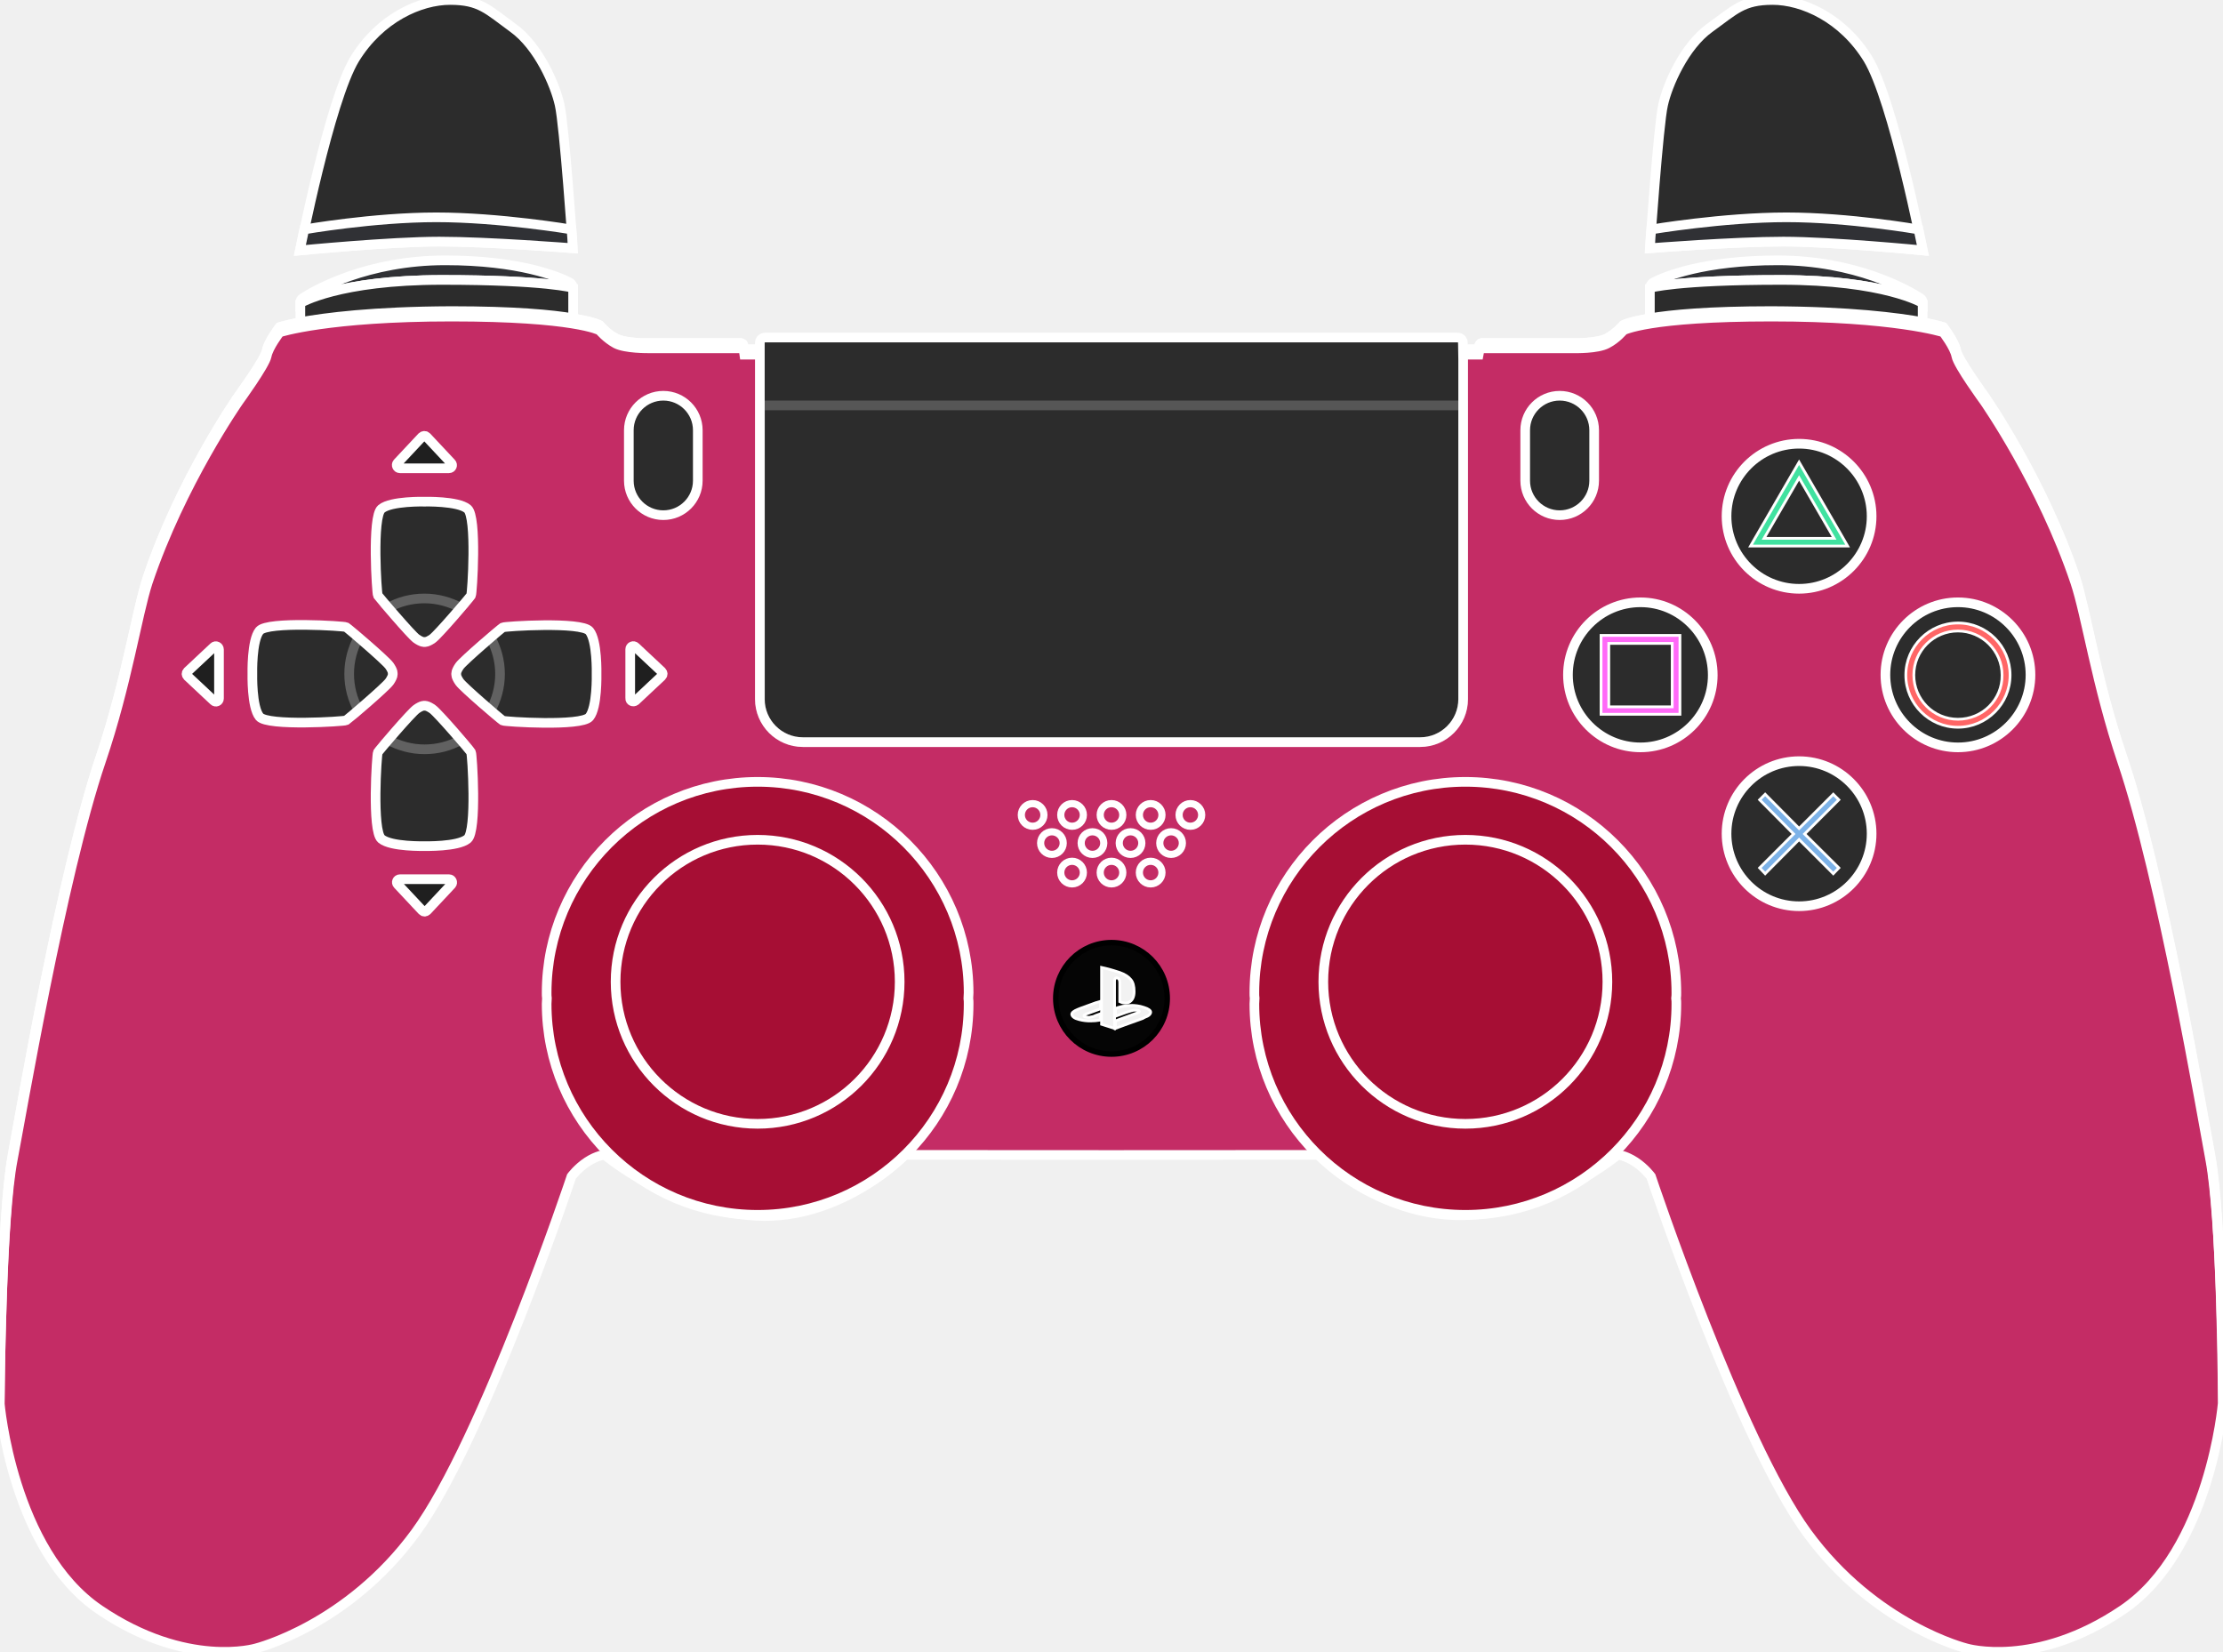
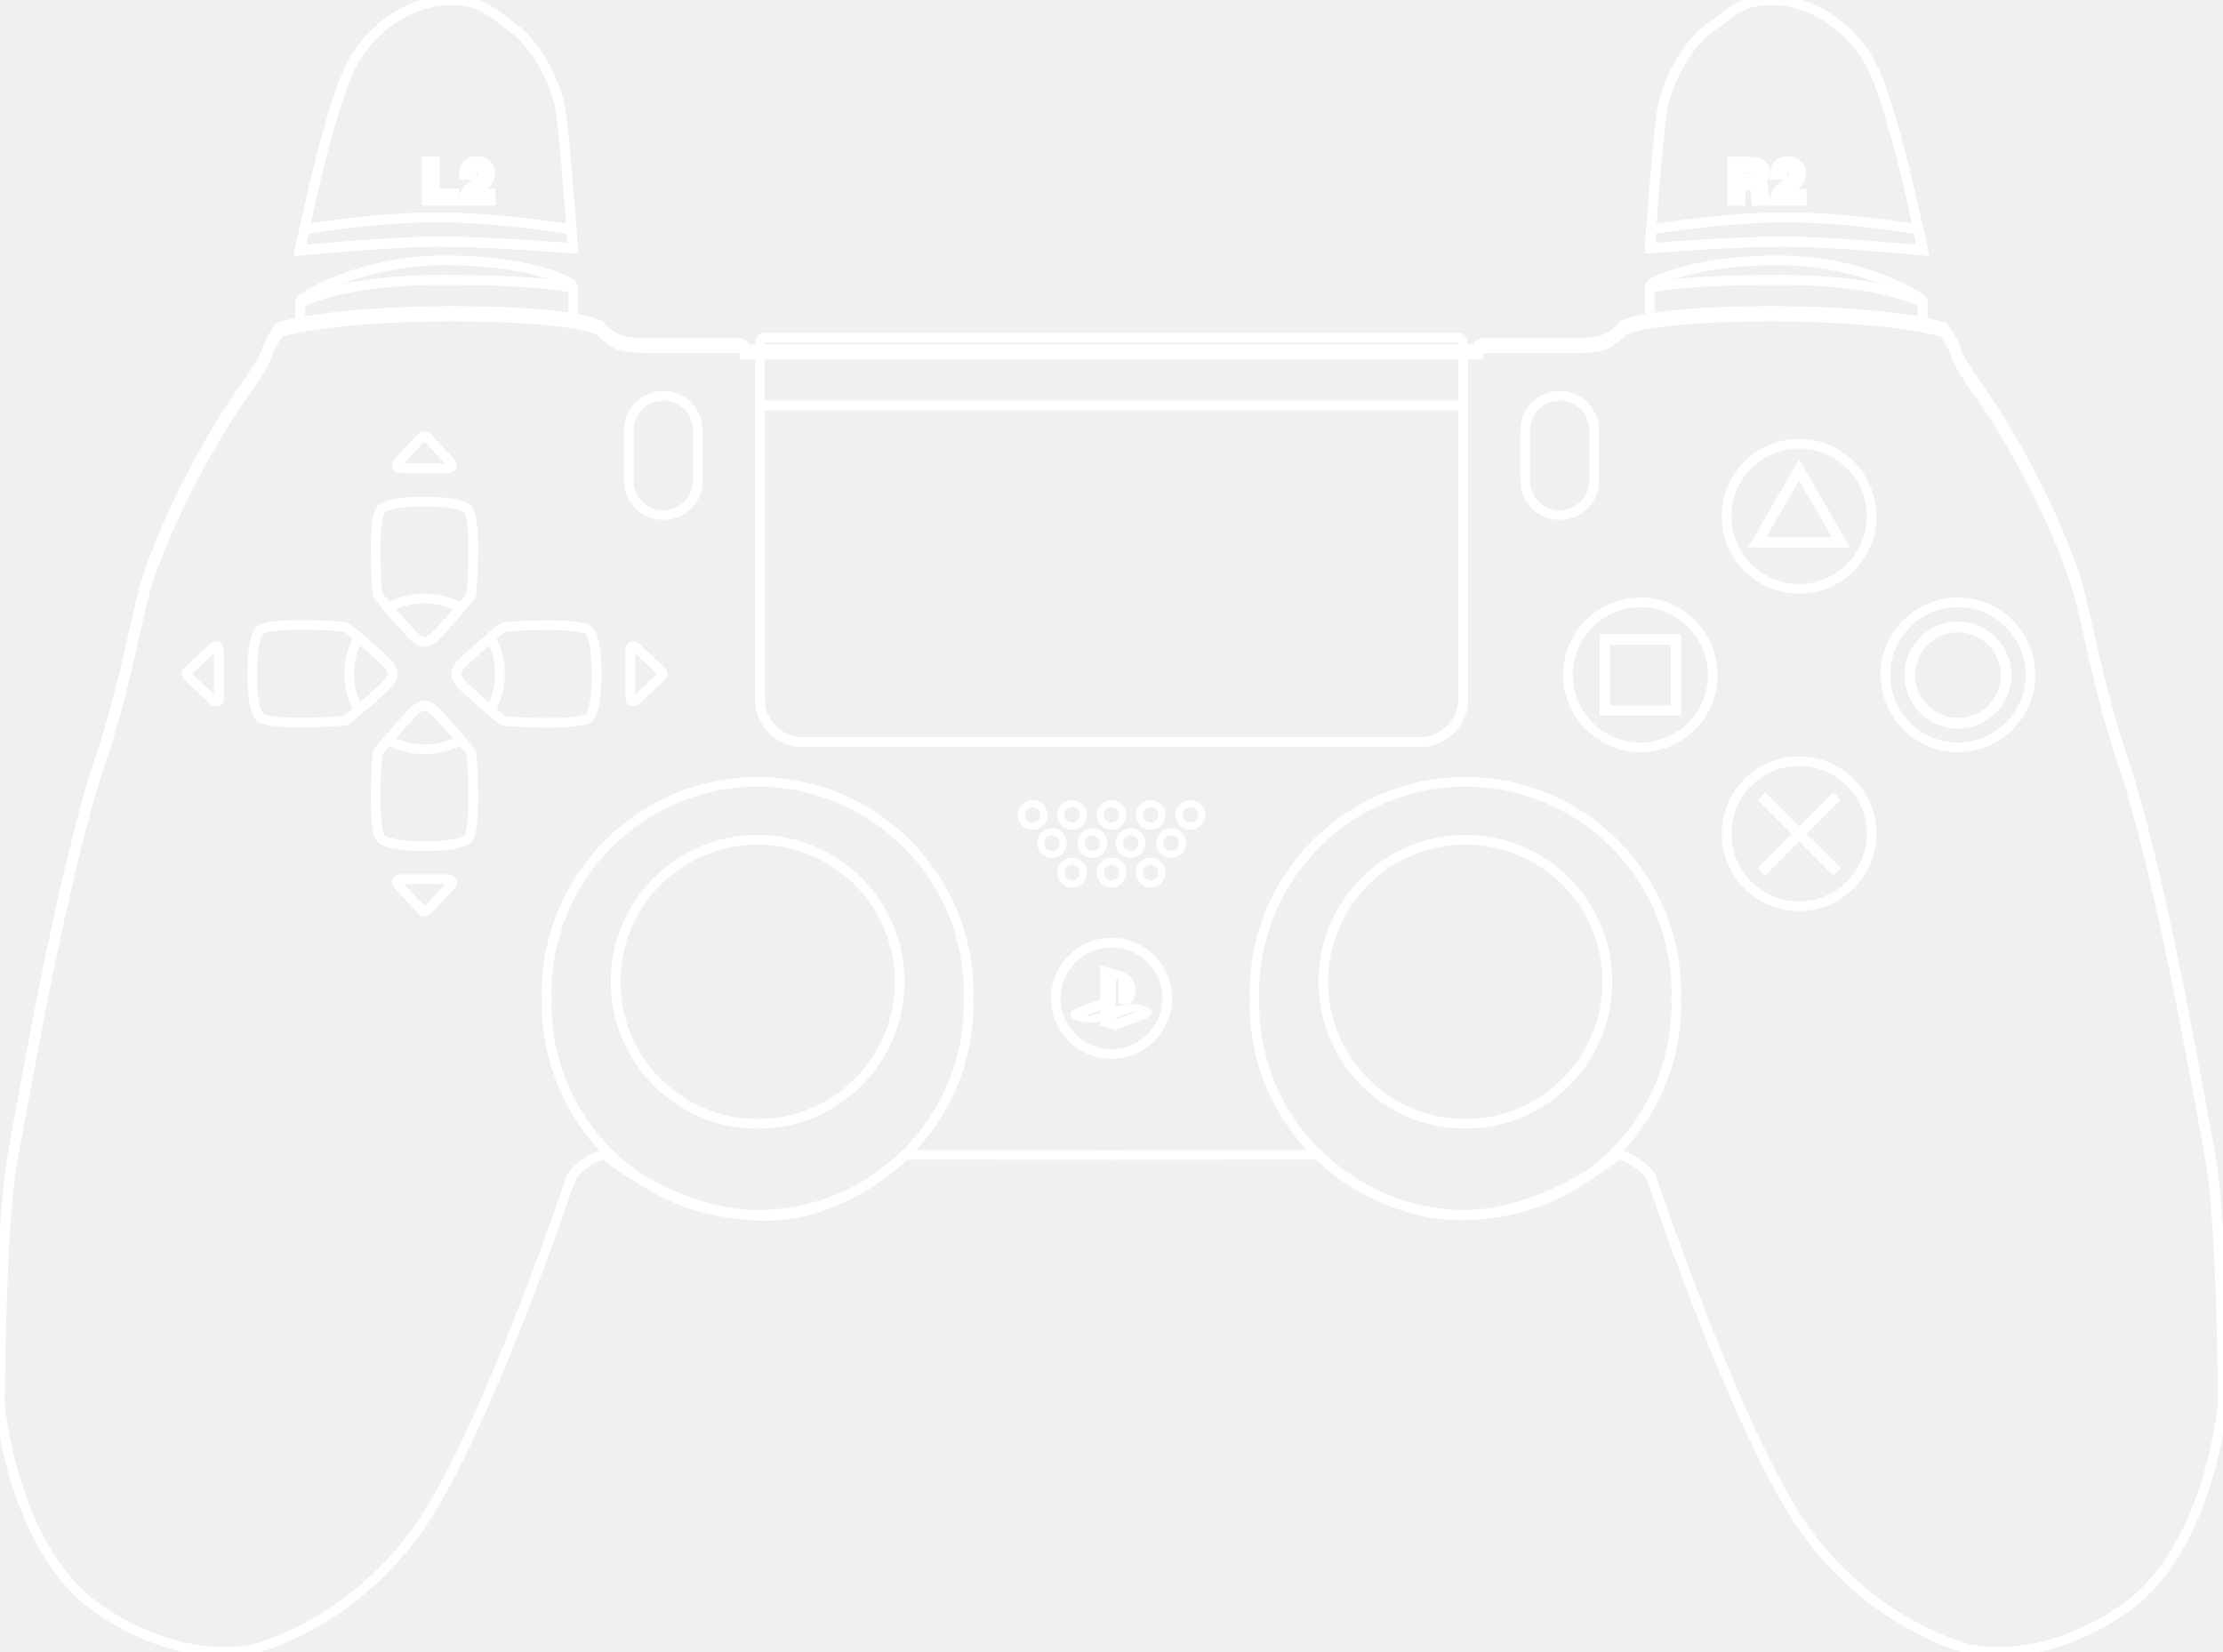
<svg xmlns="http://www.w3.org/2000/svg" xmlns:xlink="http://www.w3.org/1999/xlink" width="806px" height="598.9px" enable-background="new -556 241.1 806 598.9" version="1.1" viewBox="-556 241.1 806 598.9" xml:space="preserve">
  <style type="text/css">
- 	.st0{fill:none;}
- 	.st1{fill:#B3B3B3;}
- 	.st2{fill:#FFFFFF;}
- 	.st3{fill:#c42c65;}
- 	.st4{fill:#a60e34;}
- 	.st5{fill:#121212;}
- 	.st6{fill:#080808;}
- 	.st7{opacity:0.12;}
- 	.st8{fill:url(#SVGID_5_);}
- 	.st9{fill:#1F1F1F;}
- 	.st10{fill:#303135;}
- 	.st11{fill:#2c2c2c;}
- 	.st12{fill:#2C2C2C;}
- 	.st13{fill:#222222;}
- 	.st14{fill:#FF6666;}
- 	.st15{fill:#7CB2E8;}
- 	.st16{fill:#FF69F8;}
- 	.st17{fill:#40E2A0;}
- 	.st18{fill:#050505;stroke:#000000;stroke-width:2;stroke-miterlimit:10;}
- 	.st19{fill:#F2F2F2;}
- 	.st20{opacity:0.1;fill:#E6E6E6;enable-background:new    ;}
- 	.st21{opacity:8.000000e-002;fill:url(#SVGID_6_);enable-background:new    ;}
- 	.st22{opacity:0.22;enable-background:new    ;}
- 	.st23{opacity:8.000000e-002;fill:url(#SVGID_7_);enable-background:new    ;}
- 	.st24{opacity:0.25;enable-background:new    ;}
- 	.st25{fill:#0B0B0F;}
- 	.st26{opacity:0.2;}
- 	.st27{fill:url(#SVGID_8_);}
- 	.st28{opacity:0.25;}
- 	.st29{display:none;}
- 	.st30{display:inline;}
- 	.st31{fill:#EDEDED;}
- 	.st32{fill:#F5F5F5;}
- 	.st33{display:inline;opacity:8.000000e-002;}
</style>
  <pattern id="SVGID_4_" x="-556" y="840" width="71" height="71" overflow="visible" patternUnits="userSpaceOnUse" viewBox="0 -71 71 71">
    <polygon class="st0" points="0 0 71 0 71 -71 0 -71" />
    <polygon class="st0" points="0 0 71 0 71 -71 0 -71" />
    <path class="st2" d="m41.8-35.5c0-3.5-2.8-6.3-6.3-6.3s-6.3 2.8-6.3 6.3 2.8 6.3 6.3 6.3 6.3-2.8 6.3-6.3z" />
  </pattern>
  <g fill="none" stroke="#fff">
    <g stroke-width="3.5">
      <g fill="none" stroke="#fff" stroke-width="3.5">
        <g fill="none" stroke="#fff" stroke-width="3.5">
          <path class="st3" d="m245.3 659.8c-2.9-15.5-17.7-102.5-32-144.6-9.4-27.7-13.1-53-17-64.9-12-35.7-33-65.7-33-65.7s-9.5-13.1-10.1-16.3c-0.6-3.3-4.7-8.6-4.7-8.6s-17.4-5.7-62.3-5.7-53.7 5-53.7 5-2.4 2.9-5.9 4.8c-3.5 1.8-11.7 1.7-11.7 1.7h-33.4s-0.6-0.1-0.9 0.3c-0.4 0.4-0.6 2-0.6 2h-266.1s-0.3-1.7-0.6-2c-0.4-0.4-0.9-0.3-0.9-0.3h-33.4s-8.2 0.2-11.7-1.7c-3.5-1.8-5.9-4.8-5.9-4.8s-8.8-5-53.7-5c-44.8 0-62.3 5.7-62.3 5.7s-4.1 5.3-4.7 8.6-10.1 16.3-10.1 16.3-21 30-33 65.7c-4 11.9-7.7 37.2-17 64.9-14.3 42.1-29.1 129.1-32 144.6-4.3 23.2-4.7 90.1-4.7 90.1s4.5 53.4 36.2 74.9 56.7 14 56.7 14 33.1-8.2 57.8-41.9 56.6-129.2 56.6-129.2 2.2-3 5.7-5.3 6.3-2.6 6.3-2.6 23.821 20.311 54.835 22.129c31.014 1.818 54.098-22.071 54.098-22.071l74.767 0.041 75.189-0.041s21.545 22.279 52.118 21.886c30.574-0.393 56.393-21.945 56.393-21.945s2.8 0.3 6.3 2.6 5.7 5.3 5.7 5.3 31.9 95.4 56.6 129.2 57.8 41.9 57.8 41.9 25 7.5 56.7-14 36.2-74.9 36.2-74.9-0.2-67-4.6-90.1z" />
          <g fill="none" stroke="#fff" stroke-width="3.5">
            <g fill="none" stroke="#fff" stroke-width="3.5">
              <path class="st4" d="m-519.4 517.1c9.4-27.7 13.1-53 17-64.9 12-35.7 33-65.7 33-65.7s9.5-13.1 10.1-16.3c0.6-3.3 4.7-8.6 4.7-8.6s17.4-5.7 62.3-5.7c44.8 0 53.7 5 53.7 5s2.4 2.9 5.9 4.8c3.5 1.8 11.7 1.7 11.7 1.7h33.4s0.6-0.1 0.9 0.3c0.4 0.4 0.6 2 0.6 2h266.2s0.3-1.7 0.6-2c0.4-0.4 0.9-0.3 0.9-0.3h33.4s8.2 0.2 11.7-1.7c3.5-1.8 5.9-4.8 5.9-4.8s8.8-5 53.7-5 62.3 5.7 62.3 5.7 4.1 5.3 4.7 8.6 10.1 16.3 10.1 16.3 21 30 33 65.7c4 11.9 7.7 37.2 17 64.9 14.3 42.1 29.1 129.1 32 144.6 3.9 20.9 4.6 77.3 4.7 88.3v-0.1s-0.3-66.9-4.7-90.1c-2.9-15.5-17.7-102.5-32-144.6-9.4-27.7-13.1-53-17-64.9-12-35.7-33-65.7-33-65.7s-9.5-13.1-10.1-16.3c-0.6-3.3-4.7-8.6-4.7-8.6s-17.4-5.7-62.3-5.7-53.7 5-53.7 5-2.4 2.9-5.9 4.8c-3.5 1.8-11.7 1.7-11.7 1.7h-33.4s-0.6-0.1-0.9 0.3c-0.4 0.4-0.6 2-0.6 2h-266.2s-0.3-1.7-0.6-2c-0.4-0.4-0.9-0.3-0.9-0.3h-33.4s-8.2 0.2-11.7-1.7c-3.5-1.8-5.9-4.8-5.9-4.8s-8.8-5-53.7-5c-44.8 0-62.3 5.7-62.3 5.7s-4.1 5.3-4.7 8.6-10.1 16.3-10.1 16.3-21 30-33 65.7c-4 11.9-7.7 37.2-17 64.9-14.3 42.1-29.1 129.1-32 144.6-4.3 23.2-4.7 90.1-4.7 90.1v0.1c0.1-10.9 0.7-67.4 4.7-88.3 3-15.4 17.7-102.5 32-144.6z" fill="none" stroke="#fff" stroke-width="3.5" />
            </g>
          </g>
          <path class="st4" d="m-204.8 601.1c0-42.2-34.3-76.5-76.5-76.5s-76.5 34.3-76.5 76.5c0 0.7 0 1.3 0.1 2 0 0.7-0.1 1.3-0.1 2 0 42.2 34.3 76.5 76.5 76.5s76.5-34.3 76.5-76.5c0-0.7 0-1.3-0.1-2 0-0.7 0.1-1.4 0.1-2z" />
          <circle cx="-281.3" cy="597.1" r="51.5" />
          <path class="st4" d="m51.8 601.1c0-42.2-34.3-76.5-76.5-76.5s-76.5 34.3-76.5 76.5c0 0.7 0 1.3 0.1 2 0 0.7-0.1 1.3-0.1 2 0 42.2 34.3 76.5 76.5 76.5s76.5-34.3 76.5-76.5c0-0.7 0-1.3-0.1-2 0.1-0.7 0.1-1.4 0.1-2z" />
          <circle cx="-24.7" cy="597.1" r="51.5" />
          <path class="st9" d="m-325.6 495.2 9.5-8.9c0.5-0.5 0.5-1.2 0-1.7l-9.5-8.9c-0.7-0.7-1.9-0.2-1.9 0.8v17.8c-0.1 1 1.1 1.5 1.9 0.9z" />
          <path class="st9" d="m-411 410.9h17.8c1 0 1.5-1.2 0.8-1.9l-8.9-9.5c-0.5-0.5-1.2-0.5-1.7 0l-8.9 9.5c-0.6 0.7-0.1 1.9 0.9 1.9z" />
          <path class="st9" d="m-478.5 475.7-9.5 8.9c-0.5 0.5-0.5 1.2 0 1.7l9.5 8.9c0.7 0.7 1.9 0.2 1.9-0.8v-17.8c0-1-1.2-1.6-1.9-0.9z" />
          <path class="st9" d="m-393.2 559.9h-17.8c-1 0-1.5 1.2-0.8 1.9l8.9 9.5c0.5 0.5 1.2 0.5 1.7 0l8.9-9.5c0.6-0.7 0.1-1.9-0.9-1.9z" />
          <path class="st10" d="m141.2 351c0-0.8-0.4-1.5-1.1-1.9-4.5-2.9-23.4-13.6-51.5-13.6-26.9 0-41.1 5.9-45.1 8-0.8 0.4-1.2 1.2-1.2 2 0 0 9.8-2.9 47.5-2.9s51.4 8.4 51.4 8.4z" />
          <path class="st11" d="m141.1 357.9v-6.9s-13.7-8.4-51.4-8.4c-37.8 0-47.5 2.9-47.5 2.9v11c7.7-1.3 21.2-2.6 44.1-2.6 28.5 0.1 45.9 2.4 54.8 4z" />
          <path class="st10" d="m-447.2 351c0-0.8 0.4-1.5 1.1-1.9 4.5-2.9 23.4-13.6 51.5-13.6 26.9 0 41.1 5.9 45.1 8 0.8 0.4 1.2 1.2 1.2 2 0 0-9.8-2.9-47.5-2.9s-51.4 8.4-51.4 8.4z" />
          <path class="st11" d="m-447.1 357.9v-6.9s13.7-8.4 51.4-8.4c37.8 0 47.5 2.9 47.5 2.9v11c-7.7-1.3-21.2-2.6-44.1-2.6-28.5 0.1-45.9 2.4-54.8 4z" />
        </g>
      </g>
    </g>
    <g>
      <g fill="none" stroke="#fff">
        <g fill="none" stroke-width="3.5">
          <path class="st12" d="m153.9 512.1c-14.5 0-26.3-11.8-26.3-26.3s11.8-26.3 26.3-26.3 26.3 11.8 26.3 26.3-11.8 26.3-26.3 26.3z" fill="none" stroke="#fff" stroke-width="3.5" />
        </g>
        <path class="st14" d="m153.9 467c-10.4 0-18.9 8.5-18.9 18.9s8.5 18.9 18.9 18.9 18.9-8.5 18.9-18.9-8.4-18.9-18.9-18.9zm0 34.9c-8.9 0-16-7.2-16-16 0-8.9 7.2-16 16-16s16 7.2 16 16c0.1 8.9-7.1 16-16 16z" fill="#fff" />
        <g fill="none" stroke-width="3.5">
          <path class="st12" d="m96.3 569.7c-14.5 0-26.3-11.8-26.3-26.3s11.8-26.3 26.3-26.3 26.3 11.8 26.3 26.3-11.8 26.3-26.3 26.3z" fill="none" stroke="#fff" stroke-width="3.5" />
        </g>
        <polygon class="st15" points="110.7 531.1 108.7 529.1 96.3 541.5 84 529.1 82 531.1 94.3 543.5 82 555.8 84 557.9 96.3 545.5 108.7 557.9 110.7 555.8 98.3 543.5" fill="#fff" />
        <g fill="none" stroke-width="3.5">
          <path class="st12" d="m38.8 512.1c-14.5 0-26.3-11.8-26.3-26.3s11.8-26.3 26.3-26.3 26.2 11.9 26.2 26.4-11.8 26.2-26.2 26.2z" fill="none" stroke="#fff" stroke-width="3.5" />
        </g>
        <path class="st16" d="m50.3 471.5h-25.8v28.6h28.6v-28.6h-2.8zm0 25.9h-23v-23h23v23z" fill="#fff" />
        <g>
          <g fill="none" stroke-width="3.5">
            <path class="st12" d="m96.3 454.6c-14.5 0-26.3-11.8-26.3-26.3s11.8-26.3 26.3-26.3 26.3 11.8 26.3 26.3-11.8 26.3-26.3 26.3z" fill="none" stroke="#fff" stroke-width="3.5" />
          </g>
          <path class="st17" d="m112.3 436.3-16-27.6-16 27.6-1.6 2.8h35.2zm-16 0h-12.7l12.7-21.9 12.7 21.9z" fill="#fff" />
        </g>
      </g>
    </g>
    <g stroke-width="2.6">
      <g fill="none" stroke="#fff" stroke-width="2.6">
        <circle cx="-153" cy="557.5" r="4.1" />
        <circle cx="-153" cy="536.6" r="4.1" />
        <circle cx="-159.9" cy="546.8" r="4.1" />
        <circle cx="-174.6" cy="546.8" r="4.1" />
        <circle cx="-167.3" cy="557.5" r="4.1" />
        <circle cx="-167.3" cy="536.6" r="4.1" />
        <circle cx="-181.6" cy="536.6" r="4.1" />
        <circle cx="-146.1" cy="546.8" r="4.1" />
        <circle cx="-131.4" cy="546.8" r="4.1" />
        <circle cx="-138.8" cy="557.5" r="4.1" />
        <circle cx="-138.8" cy="536.6" r="4.1" />
        <circle cx="-124.4" cy="536.6" r="4.1" />
      </g>
    </g>
    <circle class="st18" cx="-153" cy="603.1" r="20.2" fill="none" stroke-width="3.5" />
    <g fill="#fff">
      <path class="st19" d="m-151.9 609.7v-12.8c0-0.5 0.1-0.8 0.3-1 0.1-0.2 0.4-0.3 0.7-0.2 0.6 0.2 0.9 0.7 0.9 1.7v6.9c0.8 0.4 1.5 0.5 2.1 0.5s1.2-0.2 1.6-0.5c1-0.7 1.5-1.9 1.5-3.7 0-1.9-0.4-3.4-1.2-4.3-0.8-1-2.1-1.9-4.1-2.6-1.3-0.4-2.5-0.8-3.6-1.1s-2-0.5-2.9-0.7v20.6l4.7 1.5v-4.3z" />
      <path class="st19" d="m-157 608.7-1.7 0.6-0.9 0.4-1.6 0.3-1.5-0.2c-0.3-0.2-0.4-0.4-0.2-0.6 0.1-0.1 0.2-0.1 0.3-0.2s0.3-0.1 0.4-0.2l1.1-0.4 4.1-1.5v-2.7l-1.7 0.5-5.5 2-1 0.4c-1.5 0.6-2.2 1.2-2.2 1.8 0.1 0.8 1 1.5 2.7 1.9 0.7 0.2 1.4 0.3 2.1 0.4s1.4 0.1 2.2 0.1c1 0 2.1-0.1 3.3-0.3l0.1-2.3z" />
      <path class="st19" d="m-141.2 606.4c-0.9-0.3-1.7-0.5-2.5-0.6s-1.7-0.2-2.5-0.1c-0.9 0-1.9 0.2-2.8 0.3-0.8 0.2-1.7 0.4-2.6 0.8v2.8l3.9-1.4 1.6-0.5 1.1-0.3h1.4c0.3 0.1 0.6 0.2 0.7 0.4 0 0.2-0.2 0.4-0.8 0.6l-1.4 0.5-6.5 2.4v2.7l3.5-1.3 6.4-2.3 0.7-0.4c1.5-0.5 2.2-1.2 2.2-1.9 0-0.6-0.8-1.2-2.4-1.7z" />
    </g>
    <g stroke-width="3.5">
      <g fill="none" stroke="#fff" stroke-width="3.5">
        <path class="st11" d="m-315.5 384.6c-6.9 0-12.5 5.6-12.5 12.5v18.3c0 6.9 5.6 12.5 12.5 12.5s12.5-5.6 12.5-12.5v-18.3c0-6.9-5.6-12.5-12.5-12.5z" />
        <path class="st11" d="m9.5 384.6c-6.9 0-12.5 5.6-12.5 12.5v18.3c0 6.9 5.6 12.5 12.5 12.5s12.5-5.6 12.5-12.5v-18.3c0-6.9-5.6-12.5-12.5-12.5z" />
        <path class="st11" d="m-414.8 488.3c1.4-2 1.2-2.9 1.2-2.9s0.2-0.9-1.2-2.9-15-13.6-15.7-14-28.5-2.2-31.4 1.3-2.6 15.6-2.6 15.6-0.3 12.1 2.6 15.6 30.7 1.7 31.4 1.3 14.3-12 15.7-14z" />
        <path class="st24" d="m-414.8 488.3c1.4-2 1.2-2.9 1.2-2.9s0.2-0.9-1.2-2.9c-0.9-1.3-6.9-6.6-11.2-10.3-2.1 3.9-3.4 8.4-3.4 13.2s1.2 9.3 3.4 13.2c4.3-3.7 10.3-9 11.2-10.3z" />
        <path class="st11" d="m-405 472.7c2 1.4 2.9 1.2 2.9 1.2s0.9 0.2 2.9-1.2 13.6-15 14-15.7 2.2-28.5-1.3-31.4-15.6-2.6-15.6-2.6-12.1-0.3-15.6 2.6-1.7 30.7-1.3 31.4c0.5 0.7 12 14.3 14 15.7z" />
        <path class="st24" d="m-405 472.7c2 1.4 2.9 1.2 2.9 1.2s0.9 0.2 2.9-1.2c1.3-0.9 6.6-6.9 10.3-11.2-3.9-2.1-8.4-3.4-13.2-3.4s-9.3 1.2-13.2 3.4c3.8 4.3 9 10.3 10.3 11.2z" />
        <path class="st11" d="m-342.3 469.9c-2.9-3.5-30.7-1.7-31.4-1.3s-14.3 12-15.7 14-1.2 2.9-1.2 2.9-0.2 0.9 1.2 2.9 15 13.6 15.7 14 28.5 2.2 31.4-1.3 2.6-15.6 2.6-15.6 0.3-12.1-2.6-15.6z" />
        <path class="st24" d="m-378.1 472.3c-4.3 3.7-10.3 9-11.2 10.3-1.4 2-1.2 2.9-1.2 2.9s-0.2 0.9 1.2 2.9c0.9 1.3 6.9 6.6 11.2 10.3 2.1-3.9 3.4-8.4 3.4-13.2s-1.3-9.3-3.4-13.2z" />
        <path class="st11" d="m-399.2 498.2c-2-1.4-2.9-1.2-2.9-1.2s-0.9-0.2-2.9 1.2-13.6 15-14 15.7-2.2 28.5 1.3 31.4 15.6 2.6 15.6 2.6 12.1 0.3 15.6-2.6 1.7-30.7 1.3-31.4c-0.4-0.8-12-14.3-14-15.7z" />
        <path class="st24" d="m-399.2 498.2c-2-1.4-2.9-1.2-2.9-1.2s-0.9-0.2-2.9 1.2c-1.3 0.9-6.6 6.9-10.3 11.2 3.9 2.1 8.4 3.4 13.2 3.4s9.3-1.2 13.2-3.4c-3.7-4.3-9-10.3-10.3-11.2z" />
      </g>
      <g>
        <path class="st11" d="m-25.6 365.4c0-1-0.8-1.9-1.9-1.9h-251.1c-1 0-1.9 0.8-1.9 1.9v129.2c0 8.6 7 15.6 15.6 15.6h223.8c8.6 0 15.6-7 15.6-15.6v-123.1z" />
        <g class="st26">
          <pattern id="SVGID_8_" class="st26" patternTransform="matrix(.1017 0 0 -.1017 -14418 -1652.5)" xlink:href="#SVGID_4_">
				</pattern>
          <path class="st27" d="m-280.5 494.6c0 8.6 7 15.6 15.6 15.6h223.8c8.6 0 15.6-7 15.6-15.6v-106.5h-254.9v106.5z" fill="none" stroke="#fff" stroke-width="3.5" />
        </g>
      </g>
    </g>
  </g>
  <g fill="none" stroke="#fff" stroke-width="3.5">
    <g fill="none" stroke="#fff" stroke-width="3.5">
      <g fill="none" stroke="#fff" stroke-width="3.5">
        <path class="st11" d="m141.1 331.9s-32.7-3.2-50.6-3.2-48.3 2.4-48.3 2.4 3.1-44.7 4.8-52c1.6-7.3 7.7-21.3 16.9-27.9s12-10.1 22.8-10.1 25.4 6.4 34.6 21.4c9.1 15 19.8 69.4 19.8 69.4z" />
        <path class="st10" d="m42.7 324.3s26.1-4.4 49-4.4c22.8 0 47.9 4.4 47.9 4.4 1 4.7 1.6 7.6 1.6 7.6s-32.7-3.2-50.6-3.2-48.3 2.4-48.3 2.4 0-2.7 0.4-6.8z" />
      </g>
      <g class="st29">
        <g class="st30">
          <path class="st31" d="m141.1 331.9s-32.7-3.2-50.6-3.2-48.3 2.4-48.3 2.4 3.1-44.7 4.8-52c1.6-7.3 7.7-21.3 16.9-27.9s12-10.1 22.8-10.1 25.4 6.4 34.6 21.4c9.1 15 19.8 69.4 19.8 69.4z" />
          <path class="st32" d="m42.7 324.3s26.1-4.4 49-4.4c22.8 0 47.9 4.4 47.9 4.4 1 4.7 1.6 7.6 1.6 7.6s-32.7-3.2-50.6-3.2-48.3 2.4-48.3 2.4 0-2.7 0.4-6.8z" />
        </g>
        <g class="st33">
          <path d="m92.7 306.8c-2.1 1.7-3.2 2.6-3.2 2.6-1.2 1.2-1.9 2.7-2 4.5h9.8v-2.6h-6.3c0.3-0.5 1-1.2 2.1-1.9 1.4-0.9 2.3-1.6 2.7-2.1 0.9-1 1.3-2.1 1.3-3.3 0-1.4-0.5-2.5-1.4-3.3s-2.1-1.2-3.5-1.2c-3.1 0-4.7 1.7-4.7 5h2.7c0-1.8 0.7-2.7 2.1-2.7 1.3 0 2 0.7 2 2.1 0.1 1-0.5 2-1.6 2.9z" fill="none" stroke="#fff" stroke-width="3.5" />
          <path d="m75.1 308.3h3c1.5 0 2.3 0.6 2.4 1.9 0.1 1.2 0.2 2.5 0.3 3.8h3.3v-0.4c-0.5-0.2-0.7-0.7-0.7-1.5 0-0.2 0-0.4 0.1-0.8v-0.7c0-1.7-0.6-2.9-1.8-3.5 1.4-0.5 2.2-1.6 2.2-3.4 0-1.3-0.4-2.3-1.3-3-0.8-0.7-1.9-1-3.2-1h-7.3v14.3h3zm0-6.3h3.7c1.4 0 2.1 0.6 2.1 1.9s-0.8 1.9-2.3 1.9h-3.5z" />
        </g>
      </g>
      <g fill="none" stroke="#fff" stroke-width="3.5">
        <path class="st11" d="m-447.2 331.9s32.7-3.2 50.6-3.2 48.3 2.4 48.3 2.4-3.1-44.7-4.8-52c-1.6-7.3-7.7-21.3-16.9-27.9-9.2-6.7-12-10.1-22.8-10.1s-25.4 6.4-34.6 21.4c-9.1 15-19.8 69.4-19.8 69.4z" />
        <path class="st10" d="m-348.8 324.3s-26.1-4.4-49-4.4c-22.8 0-47.9 4.4-47.9 4.4-1 4.7-1.6 7.6-1.6 7.6s32.7-3.2 50.6-3.2 48.3 2.4 48.3 2.4 0-2.7-0.4-6.8z" />
      </g>
      <g class="st29">
        <g class="st30">
          <path class="st31" d="m-447.2 331.9s32.7-3.2 50.6-3.2 48.3 2.4 48.3 2.4-3.1-44.7-4.8-52c-1.6-7.3-7.7-21.3-16.9-27.9-9.2-6.7-12-10.1-22.8-10.1s-25.4 6.4-34.6 21.4c-9.1 15-19.8 69.4-19.8 69.4z" />
          <path class="st32" d="m-348.8 324.3s-26.1-4.4-49-4.4c-22.8 0-47.9 4.4-47.9 4.4-1 4.7-1.6 7.6-1.6 7.6s32.7-3.2 50.6-3.2 48.3 2.4 48.3 2.4 0-2.7-0.4-6.8z" />
        </g>
        <g class="st33">
          <path d="m-382.7 306.8c-2.1 1.7-3.2 2.6-3.2 2.6-1.2 1.2-1.9 2.7-2 4.5h9.8v-2.6h-6.2c0.3-0.5 1-1.2 2.1-1.9 1.4-0.9 2.3-1.6 2.7-2.1 0.9-1 1.3-2.1 1.3-3.3 0-1.4-0.5-2.5-1.4-3.3s-2.1-1.2-3.5-1.2c-3.1 0-4.7 1.7-4.7 5h2.7c0-1.8 0.7-2.7 2.1-2.7 1.3 0 2 0.7 2 2.1 0 1-0.5 2-1.7 2.9z" fill="none" stroke="#fff" stroke-width="3.5" />
          <polygon points="-401.3 313.9 -391.2 313.9 -391.2 311.2 -398.3 311.2 -398.3 299.6 -401.3 299.6" />
        </g>
      </g>
    </g>
  </g>
</svg>
